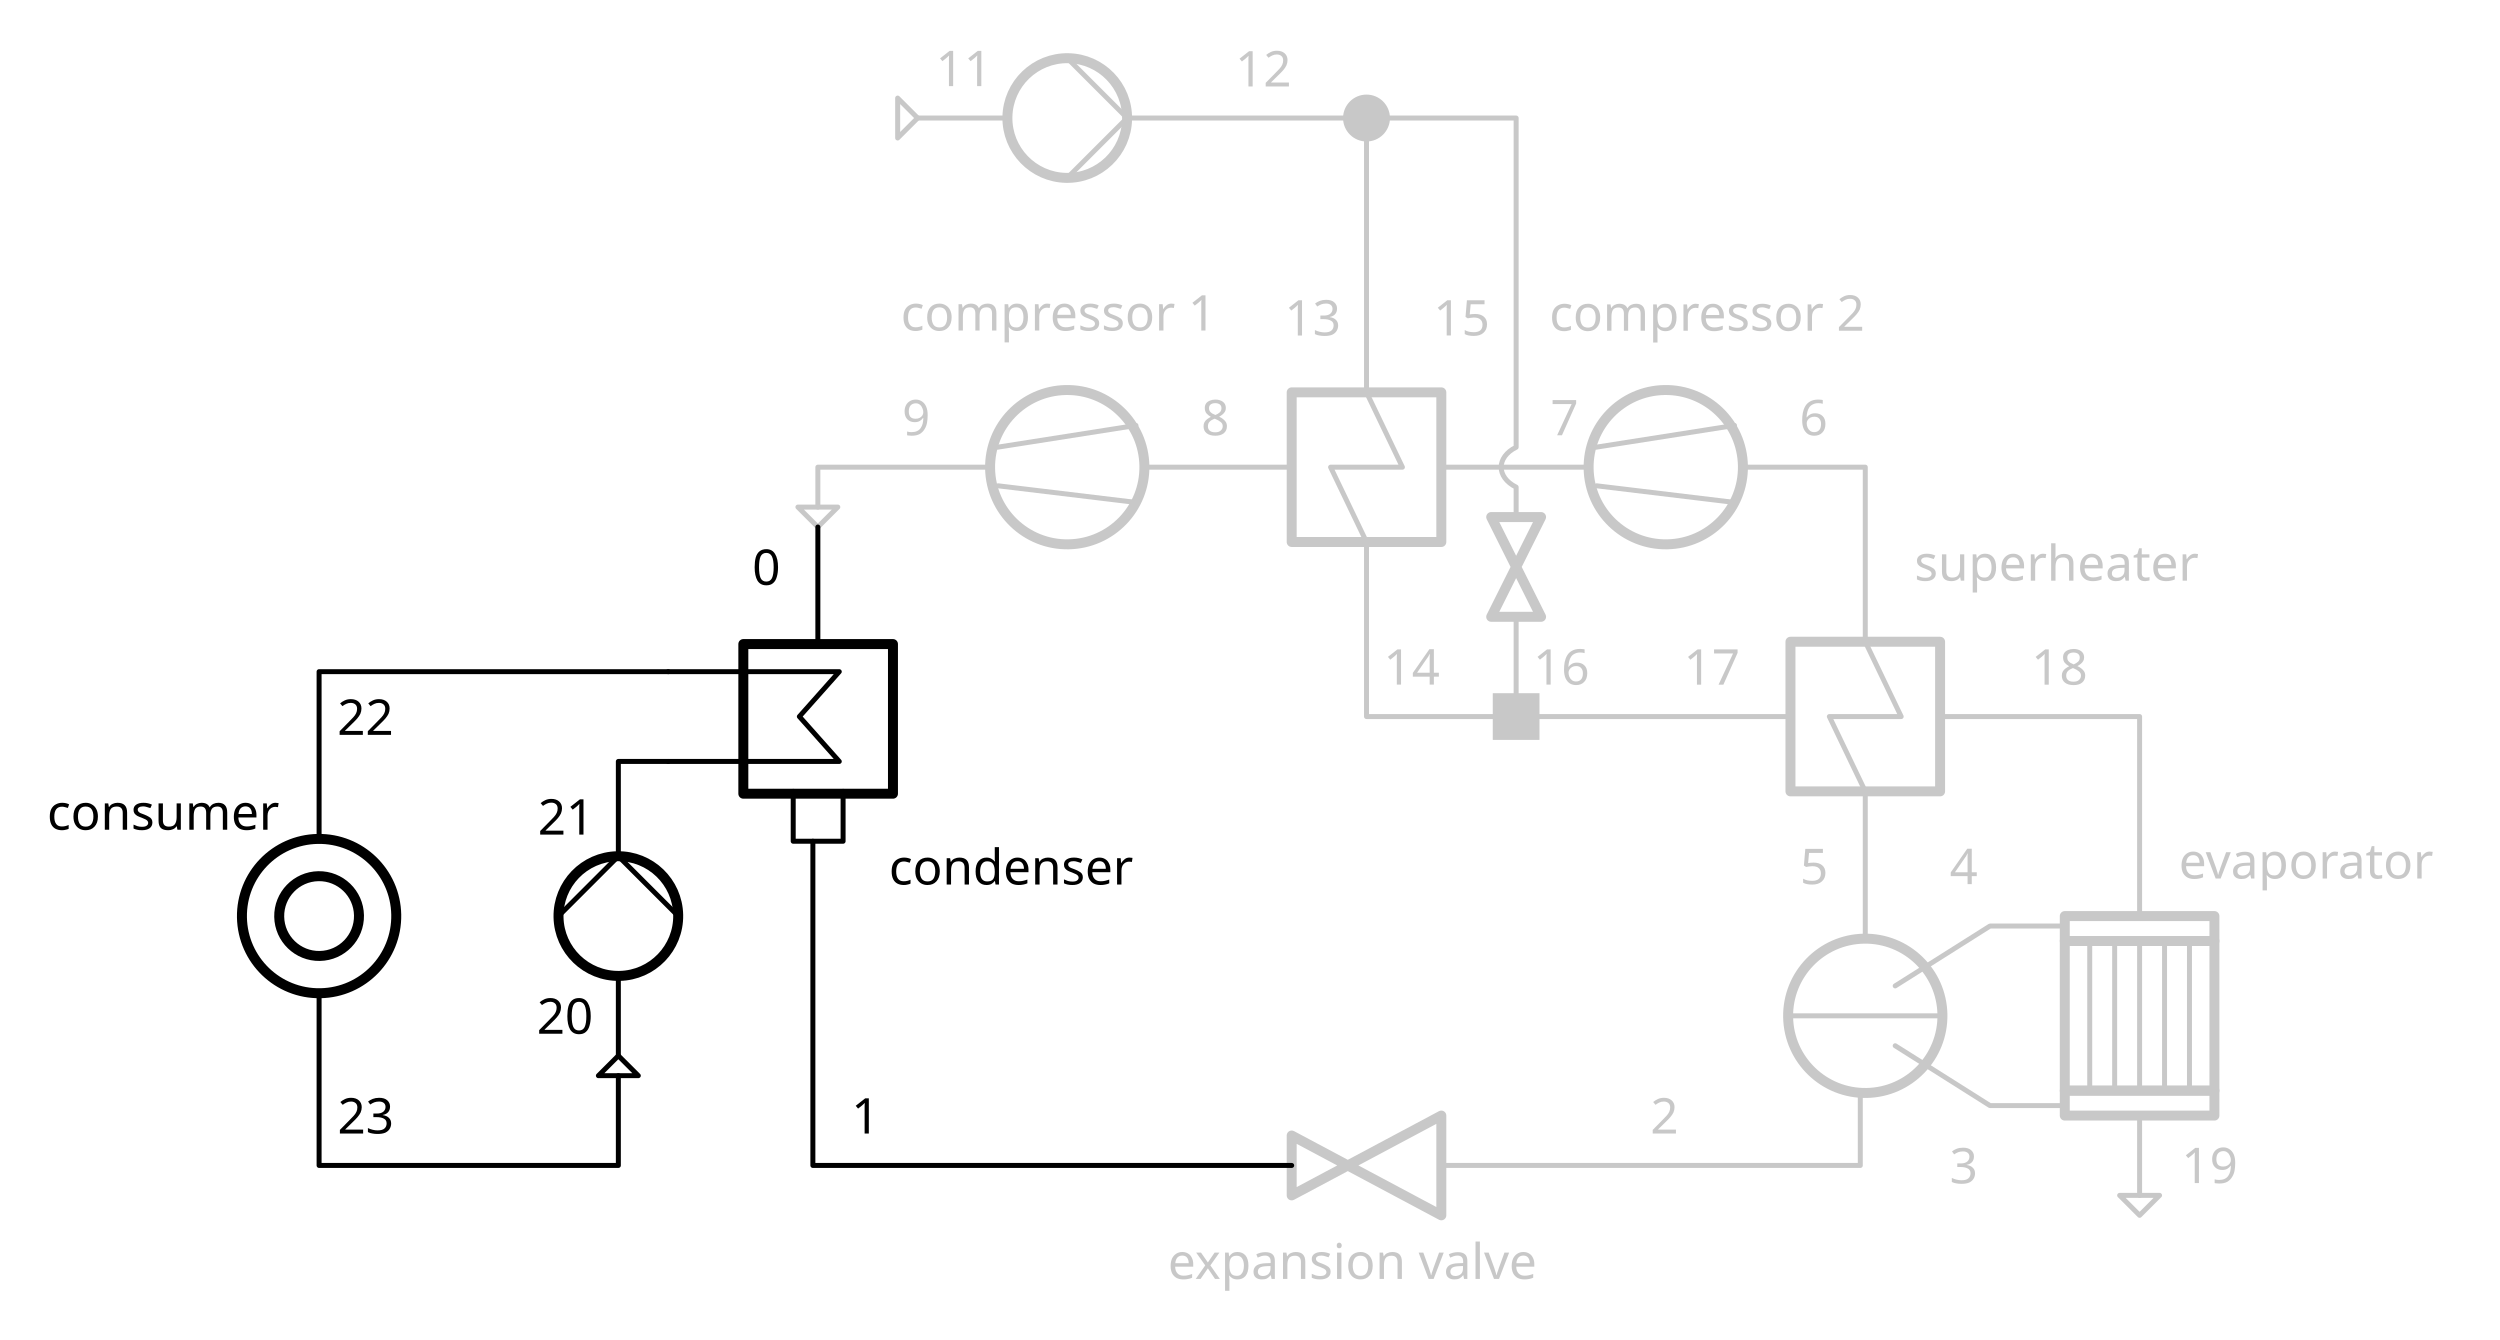
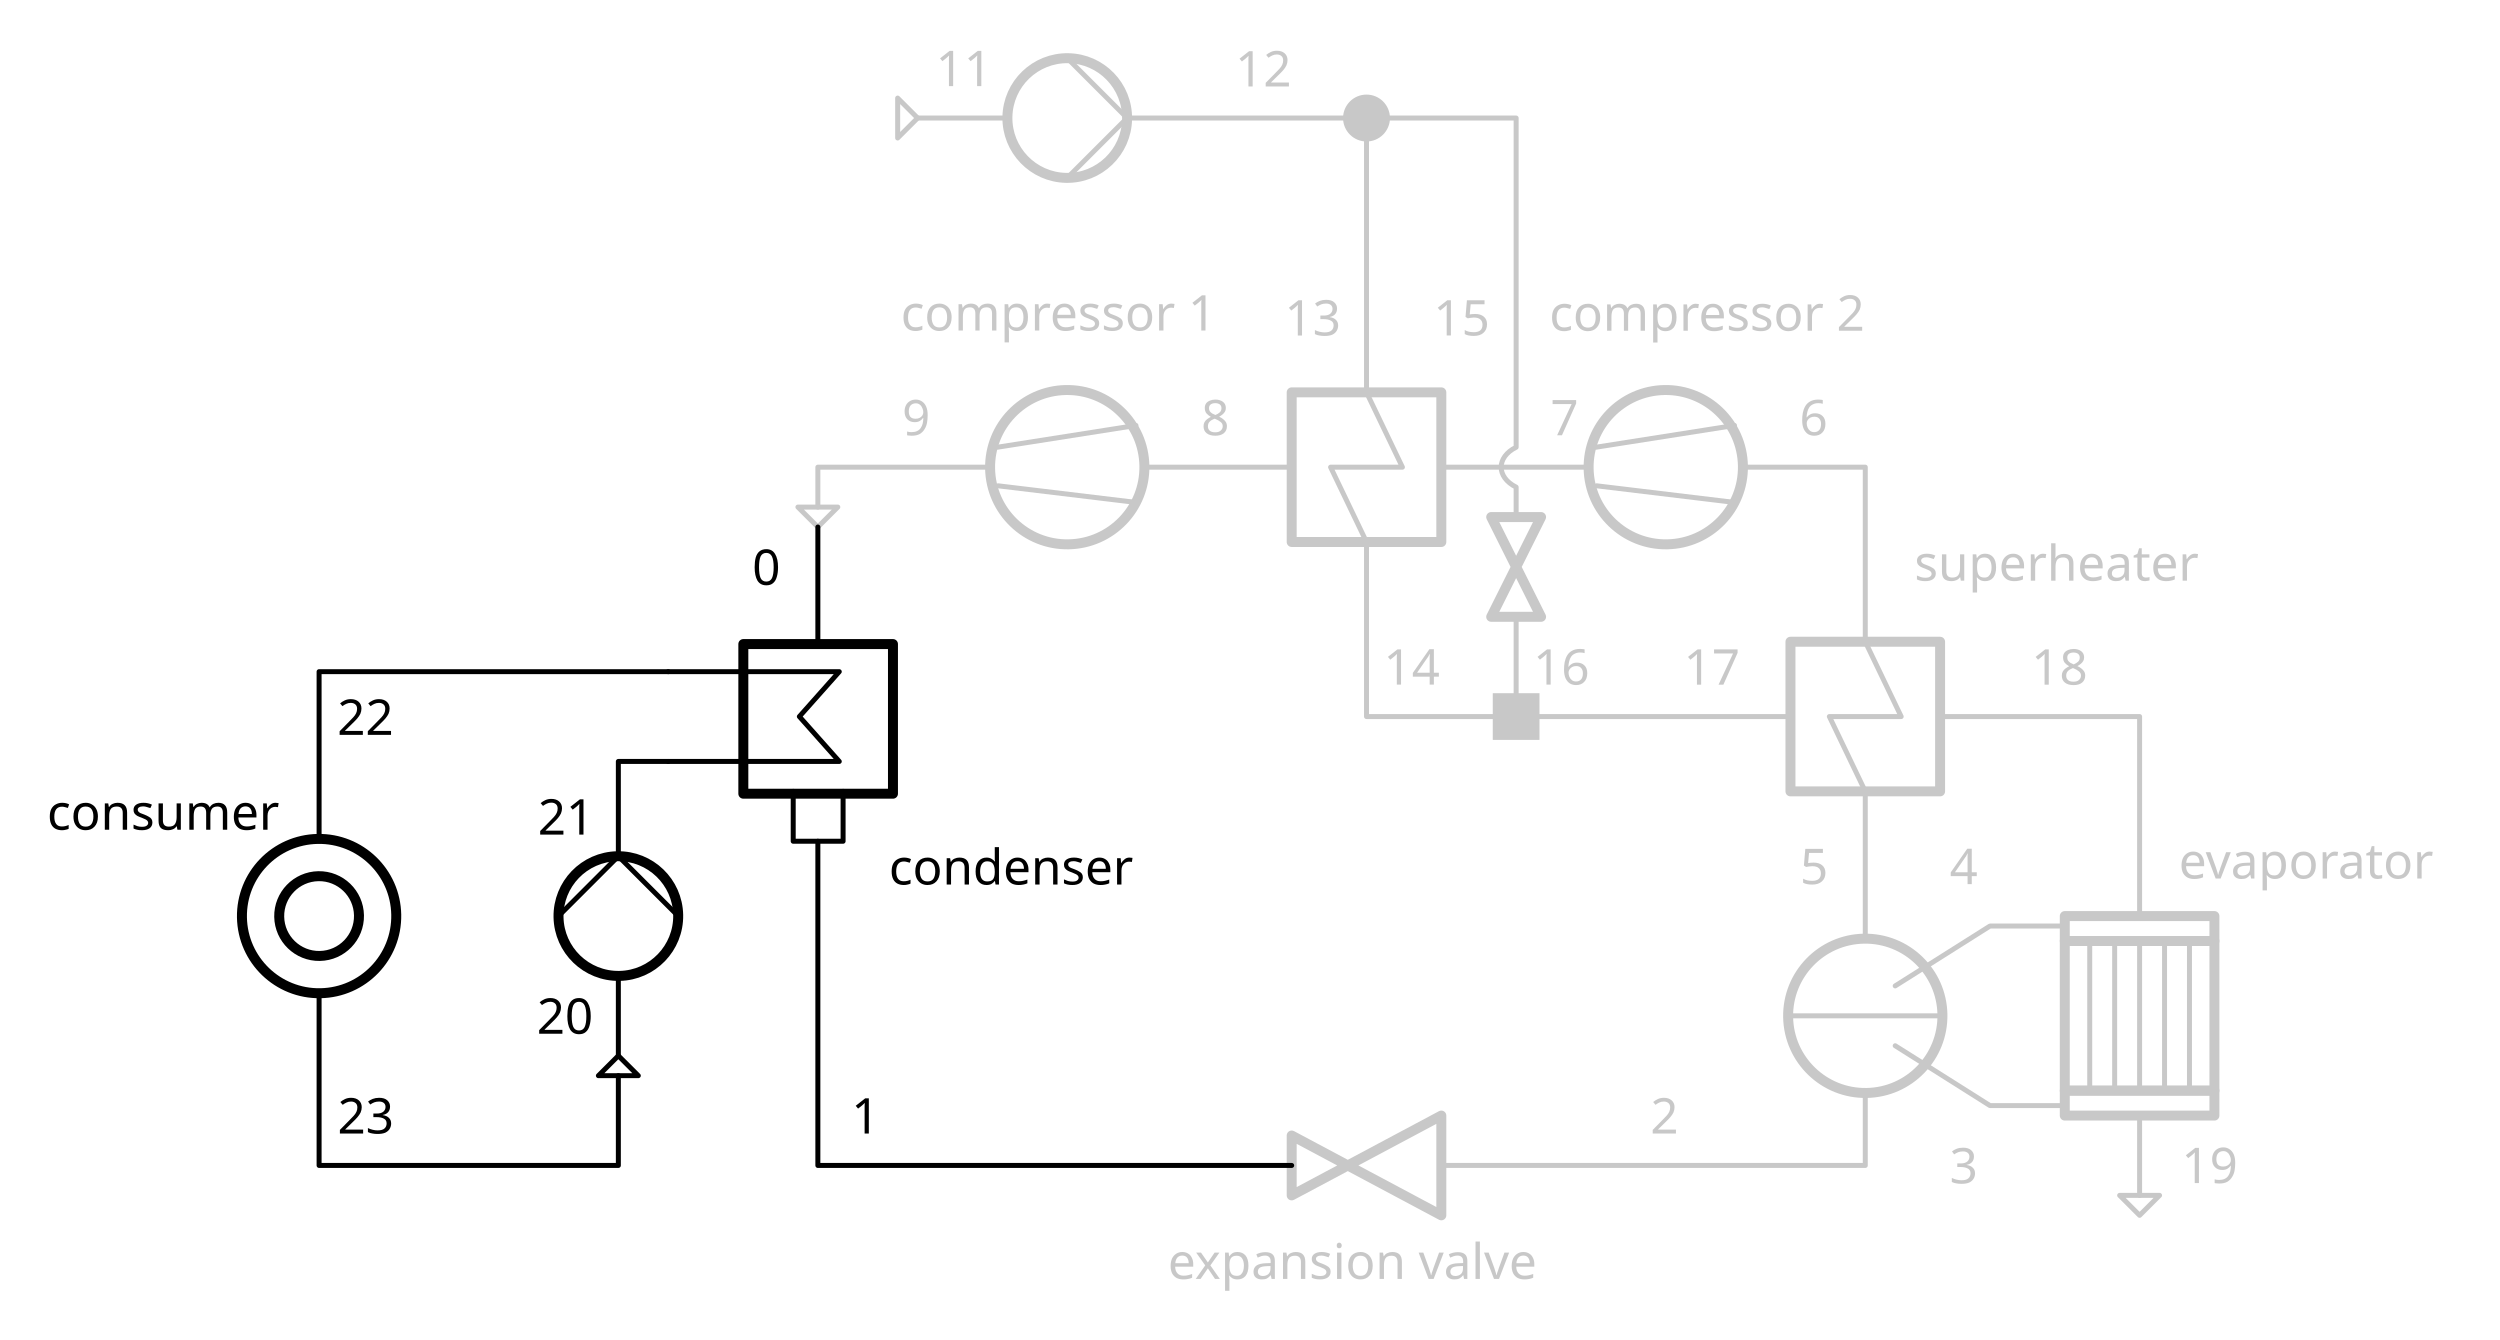
<svg xmlns="http://www.w3.org/2000/svg" xmlns:xlink="http://www.w3.org/1999/xlink" id="svg8" version="1.1" viewBox="0 0 250.617 134.24" height="134.24mm" width="250.617mm">
  <defs id="defs2">
    <linearGradient id="linearGradient2073">
      <stop id="stop2069" offset="0" style="stop-color:#000000;stop-opacity:1;" />
      <stop id="stop2071" offset="1" style="stop-color:#000000;stop-opacity:0;" />
    </linearGradient>
    <rect id="rect1009" height="0" width="12.5" y="-75" x="50" />
    <linearGradient gradientTransform="translate(0.2924316,-2.377988)" gradientUnits="userSpaceOnUse" y2="204.982" x2="223.365" y1="204.982" x1="221.694" id="linearGradient2075" xlink:href="#linearGradient2073" />
  </defs>
  <g id="layer1" transform="translate(-38.01206,-8.167212)">
    <ellipse style="color:#000000;clip-rule:nonzero;display:inline;overflow:visible;visibility:visible;isolation:auto;mix-blend-mode:normal;color-interpolation:sRGB;color-interpolation-filters:linearRGB;solid-color:#000000;solid-opacity:1;fill:none;fill-opacity:1;fill-rule:nonzero;stroke:#c8c8c8;stroke-width:1;stroke-linecap:round;stroke-linejoin:round;stroke-miterlimit:4;stroke-dasharray:none;stroke-dashoffset:0;stroke-opacity:1;color-rendering:auto;image-rendering:auto;shape-rendering:auto;text-rendering:auto;enable-background:accumulate" id="path4405-2-2-4-3" cx="145.336" cy="-17.391" transform="matrix(0.9998385,0.01796859,0.01796859,-0.9998385,0,0)" rx="5.999" ry="5.999" />
    <path style="fill:none;fill-opacity:1;fill-rule:evenodd;stroke:#c8c8c8;stroke-width:0.5;stroke-linecap:round;stroke-linejoin:round;stroke-miterlimit:4;stroke-dasharray:none;stroke-opacity:1" d="m 145,26 6,-6 -6,-6" id="path4585-2-7-1" />
    <path style="fill:none;stroke:#c8c8c8;stroke-width:0.5;stroke-linecap:round;stroke-linejoin:round;stroke-miterlimit:4;stroke-dasharray:none;stroke-opacity:1" d="m 252.5,128 v -8" id="path984-0-9-9-9-7-0-1-5-0-8-4-7" />
    <path style="fill:none;fill-opacity:1;fill-rule:evenodd;stroke:#c8c8c8;stroke-width:0.5;stroke-linecap:round;stroke-linejoin:round;stroke-miterlimit:4;stroke-dasharray:none;stroke-opacity:1" d="m 250.5,128 2,2 2,-2 z" id="path4652-12-9-60-5-4-2" />
    <path style="fill:none;stroke:#000000;stroke-width:0.5;stroke-linecap:round;stroke-linejoin:round;stroke-miterlimit:4;stroke-dasharray:none;stroke-opacity:1" d="m 105,84.5 17.146,1.6e-5 -4,-4.5 4,-4.5 -17.146,-3e-6" id="path984-0-9-9-9" />
    <path id="rect986-1-1-0-2" style="fill:none;fill-opacity:1;stroke:#000000;stroke-width:1;stroke-linecap:round;stroke-linejoin:round;stroke-miterlimit:4;stroke-dasharray:none;stroke-opacity:1" d="m 127.529,72.733 -10e-6,15 h -15 v -15 z" />
    <path style="fill:none;fill-opacity:1;stroke:#000000;stroke-width:0.5;stroke-linecap:round;stroke-linejoin:round;stroke-miterlimit:4;stroke-dasharray:none;stroke-opacity:1" d="m 122.529,87.5 v 5 l -5,1e-5 v -5" id="path987-2-9" />
    <path style="fill:none;fill-opacity:1;stroke:#c8c8c8;stroke-width:1;stroke-linecap:round;stroke-linejoin:round;stroke-miterlimit:4;stroke-dasharray:none;stroke-opacity:1" d="m 182.5,130 v -10 l -15,8 v -6 z" id="path1057-2-6-6-9" />
    <path style="fill:none;stroke:#c8c8c8;stroke-width:0.5;stroke-linecap:round;stroke-linejoin:round;stroke-miterlimit:4;stroke-dasharray:none;stroke-opacity:1" d="M 137.265,55 H 120 l -2e-5,4" id="path984-0-9-9-9-7-0-1-5-0-8" />
-     <path style="fill:none;stroke:#000000;stroke-width:0.5;stroke-linecap:round;stroke-linejoin:round;stroke-miterlimit:4;stroke-dasharray:none;stroke-opacity:1" d="m 119.5,92.5 v 32.5 h 48" id="path984-0-9-9-9-7-0-1-5-0-8-4" />
+     <path style="fill:none;stroke:#000000;stroke-width:0.5;stroke-linecap:round;stroke-linejoin:round;stroke-miterlimit:4;stroke-dasharray:none;stroke-opacity:1" d="m 120,92.5 v 32.5 l 47.5,0" id="path984-0-9-9-9-7-0-1-5-0-8-4" />
    <path style="fill:none;stroke:#c8c8c8;stroke-width:0.5;stroke-linecap:round;stroke-linejoin:round;stroke-miterlimit:4;stroke-dasharray:none;stroke-opacity:1" d="m 212.735,55.001 c 1.665,-0.003 8.751,-0.002 12.265,-9.81e-4 l -1e-5,17.5" id="path984-0-9-9-9-7-6" />
    <ellipse style="color:#000000;clip-rule:nonzero;display:inline;overflow:visible;visibility:visible;isolation:auto;mix-blend-mode:normal;color-interpolation:sRGB;color-interpolation-filters:linearRGB;solid-color:#000000;solid-opacity:1;fill:none;fill-opacity:1;fill-rule:nonzero;stroke:#c8c8c8;stroke-width:1;stroke-linecap:round;stroke-linejoin:round;stroke-miterlimit:4;stroke-dasharray:none;stroke-dashoffset:0;stroke-opacity:1;color-rendering:auto;image-rendering:auto;shape-rendering:auto;text-rendering:auto;enable-background:accumulate" id="path4405-2-2" cx="143.988" cy="57.597" transform="rotate(-1.02958)" rx="7.735" ry="7.735" />
    <path style="fill:none;fill-opacity:1;fill-rule:evenodd;stroke:#c8c8c8;stroke-width:0.5;stroke-linecap:round;stroke-linejoin:round;stroke-miterlimit:4;stroke-dasharray:none;stroke-opacity:1" d="m 138,53 13.887,-2.184" id="path4585-2" />
    <path style="fill:none;fill-opacity:1;fill-rule:evenodd;stroke:#c8c8c8;stroke-width:0.5;stroke-linecap:round;stroke-linejoin:round;stroke-miterlimit:4;stroke-dasharray:none;stroke-opacity:1" d="M 152.026,58.55 138.07,56.867" id="path4587-8" />
    <g transform="rotate(180,138.3083,135.5)" id="g1624-4-7-0-3-8-3" style="fill:none;fill-opacity:1;stroke:#000000;stroke-width:1;stroke-linecap:round;stroke-linejoin:round;stroke-miterlimit:4;stroke-dasharray:none;stroke-opacity:1">
      <path style="fill:none;fill-opacity:1;stroke:#c8c8c8;stroke-width:0.5;stroke-linecap:round;stroke-linejoin:round;stroke-miterlimit:4;stroke-dasharray:none;stroke-opacity:1" d="m 51.617,198.5 -3.6,-7.5 h 7.2 l -3.6,-7.5" id="path960-8-0-25-4-8-6-6-6" />
    </g>
    <path style="fill:none;fill-opacity:1;stroke:#c8c8c8;stroke-width:1;stroke-linecap:round;stroke-linejoin:round;stroke-miterlimit:4;stroke-dasharray:none;stroke-opacity:1" d="m 217.5,72.5 v 15 h 15 V 72.5 Z" id="path1057-2-7-1-9" />
-     <path style="fill:none;stroke:#c8c8c8;stroke-width:0.5;stroke-linecap:round;stroke-linejoin:round;stroke-miterlimit:4;stroke-dasharray:none;stroke-opacity:1" d="m 182.5,125 h 42 v -7.265" id="path984-0-9-9-9-7-6-9" />
+     <path style="fill:none;stroke:#c8c8c8;stroke-width:0.5;stroke-linecap:round;stroke-linejoin:round;stroke-miterlimit:4;stroke-dasharray:none;stroke-opacity:1" d="m 182.5,125 h 42.5 v -7.265" id="path984-0-9-9-9-7-6-9" />
    <text id="text1025-3-9-3" y="41.305" x="128.322" style="font-size:4.939px;line-height:1.25;font-family:sans-serif;fill:#c8c8c8;fill-opacity:1;stroke:none;stroke-width:0.265;stroke-linecap:round;stroke-linejoin:round;stroke-opacity:1" xml:space="preserve">
      <tspan style="fill:#c8c8c8;fill-opacity:1;stroke:none;stroke-width:0.265;stroke-linecap:round;stroke-linejoin:round;stroke-opacity:1" y="41.305" x="128.322" id="tspan1023-6-9-1">compressor 1</tspan>
    </text>
    <text id="text1025-3-9-3-3" y="96.839" x="127.132" style="font-size:4.939px;line-height:1.25;font-family:sans-serif;fill:#000000;fill-opacity:1;stroke:none;stroke-width:0.265;stroke-linecap:round;stroke-linejoin:round;stroke-opacity:1" xml:space="preserve">
      <tspan style="fill:#000000;fill-opacity:1;stroke:none;stroke-width:0.265;stroke-linecap:round;stroke-linejoin:round;stroke-opacity:1" y="96.839" x="127.132" id="tspan1023-6-9-1-6">condenser</tspan>
    </text>
    <text id="text1025-3-9-3-7" y="96.237" x="256.439" style="font-size:4.939px;line-height:1.25;font-family:sans-serif;fill:#c8c8c8;fill-opacity:1;stroke:none;stroke-width:0.265;stroke-linecap:round;stroke-linejoin:round;stroke-opacity:1" xml:space="preserve">
      <tspan style="fill:#c8c8c8;fill-opacity:1;stroke:none;stroke-width:0.265;stroke-linecap:round;stroke-linejoin:round;stroke-opacity:1" y="96.237" x="256.439" id="tspan1023-6-9-1-5">evaporator</tspan>
    </text>
    <text id="text1025-3-9-3-1-4" y="136.379" x="155.097" style="font-size:4.939px;line-height:1.25;font-family:sans-serif;fill:#c8c8c8;fill-opacity:1;stroke:none;stroke-width:0.265;stroke-linecap:round;stroke-linejoin:round;stroke-opacity:1" xml:space="preserve">
      <tspan style="fill:#c8c8c8;fill-opacity:1;stroke:none;stroke-width:0.265;stroke-linecap:round;stroke-linejoin:round;stroke-opacity:1" y="136.379" x="155.097" id="tspan1023-6-9-1-9-3">expansion valve</tspan>
    </text>
    <text xml:space="preserve" style="font-size:4.939px;line-height:1.25;font-family:sans-serif;fill:#000000;fill-opacity:1;stroke-width:0.265;stroke-linecap:round;stroke-linejoin:round" x="123.358" y="121.801" id="text1297-0-9-8-6-9-4-7-6-7-8-6-9-5">
      <tspan id="tspan1295-2-3-0-3-5-7-3-5-0-5-24-7-1" x="123.358" y="121.801" style="fill:#000000;fill-opacity:1;stroke-width:0.265;stroke-linecap:round;stroke-linejoin:round">1</tspan>
    </text>
    <text xml:space="preserve" style="font-size:4.939px;line-height:1.25;font-family:sans-serif;fill:#c8c8c8;fill-opacity:1;stroke-width:0.265;stroke-linecap:round;stroke-linejoin:round" x="218.412" y="51.798" id="text1297-0-9-8-6-9-4-7-6-7-8-6-9-5-3">
      <tspan id="tspan1295-2-3-0-3-5-7-3-5-0-5-24-7-1-0" x="218.412" y="51.798" style="fill:#c8c8c8;fill-opacity:1;stroke-width:0.265;stroke-linecap:round;stroke-linejoin:round">6</tspan>
    </text>
    <ellipse style="color:#000000;clip-rule:nonzero;display:inline;overflow:visible;visibility:visible;isolation:auto;mix-blend-mode:normal;color-interpolation:sRGB;color-interpolation-filters:linearRGB;solid-color:#000000;solid-opacity:1;fill:none;fill-opacity:1;fill-rule:nonzero;stroke:#000000;stroke-width:1;stroke-linecap:round;stroke-linejoin:round;stroke-miterlimit:4;stroke-dasharray:none;stroke-dashoffset:0;stroke-opacity:1;color-rendering:auto;image-rendering:auto;shape-rendering:auto;text-rendering:auto;enable-background:accumulate" id="path4405-2-2-4" cx="-101.781" cy="98.187" transform="rotate(-91.02958)" rx="5.999" ry="5.999" />
    <path style="fill:none;fill-opacity:1;fill-rule:evenodd;stroke:#000000;stroke-width:0.5;stroke-linecap:round;stroke-linejoin:round;stroke-miterlimit:4;stroke-dasharray:none;stroke-opacity:1" d="M 94,100 100,94 106,100" id="path4585-2-7" />
    <ellipse style="color:#000000;clip-rule:nonzero;display:inline;overflow:visible;visibility:visible;isolation:auto;mix-blend-mode:normal;color-interpolation:sRGB;color-interpolation-filters:linearRGB;solid-color:#000000;solid-opacity:1;fill:none;fill-opacity:1;fill-rule:nonzero;stroke:#000000;stroke-width:1;stroke-linecap:round;stroke-linejoin:round;stroke-miterlimit:4;stroke-dasharray:none;stroke-dashoffset:0;stroke-opacity:1;color-rendering:auto;image-rendering:auto;shape-rendering:auto;text-rendering:auto;enable-background:accumulate" id="path4405-2-2-7" cx="68.192" cy="101.242" transform="rotate(-1.02958)" rx="7.735" ry="7.735" />
    <ellipse style="color:#000000;clip-rule:nonzero;display:inline;overflow:visible;visibility:visible;isolation:auto;mix-blend-mode:normal;color-interpolation:sRGB;color-interpolation-filters:linearRGB;solid-color:#000000;solid-opacity:1;fill:none;fill-opacity:1;fill-rule:nonzero;stroke:#000000;stroke-width:1;stroke-linecap:round;stroke-linejoin:round;stroke-miterlimit:4;stroke-dasharray:none;stroke-dashoffset:0;stroke-opacity:1;color-rendering:auto;image-rendering:auto;shape-rendering:auto;text-rendering:auto;enable-background:accumulate" id="path4405-2-2-4-30" cx="-101.242" cy="68.192" transform="rotate(-91.02958)" rx="3.999" ry="3.999" />
    <path style="fill:none;stroke:#c8c8c8;stroke-width:0.5;stroke-linecap:round;stroke-linejoin:round;stroke-miterlimit:4;stroke-dasharray:none;stroke-opacity:1" d="m 232.5,80 h 20 v 20" id="path984-0-9-9-9-7-6-4" />
    <path style="fill:none;stroke:#000000;stroke-width:0.5;stroke-linecap:round;stroke-linejoin:round;stroke-miterlimit:4;stroke-dasharray:none;stroke-opacity:1" d="m 100,114 c -2e-6,-1.412 -3e-6,-2.743 0,-8" id="path984-0-9-9-9-7-0-1-5-0-8-4-7-5" />
    <path style="fill:none;fill-opacity:1;fill-rule:evenodd;stroke:#000000;stroke-width:0.5;stroke-linecap:round;stroke-linejoin:round;stroke-miterlimit:4;stroke-dasharray:none;stroke-opacity:1" d="m 98,116 2,-2 2,2 z" id="path4652-12-9-60-5-4-2-4" />
    <text id="text1025-3-9-3-3-4" y="91.347" x="42.74" style="font-size:4.939px;line-height:1.25;font-family:sans-serif;fill:#000000;fill-opacity:1;stroke:none;stroke-width:0.265;stroke-linecap:round;stroke-linejoin:round;stroke-opacity:1" xml:space="preserve">
      <tspan style="fill:#000000;fill-opacity:1;stroke:none;stroke-width:0.265;stroke-linecap:round;stroke-linejoin:round;stroke-opacity:1" y="91.347" x="42.74" id="tspan1023-6-9-1-6-5">consumer</tspan>
    </text>
    <text xml:space="preserve" style="font-size:4.939px;line-height:1.25;font-family:sans-serif;fill:#000000;fill-opacity:1;stroke-width:0.265;stroke-linecap:round;stroke-linejoin:round" x="91.829" y="111.795" id="text1297-0-9-8-6-9-4-7-6-7-8-6-9-5-4-7-2">
      <tspan id="tspan1295-2-3-0-3-5-7-3-5-0-5-24-7-1-6-3-6" x="91.829" y="111.795" style="fill:#000000;fill-opacity:1;stroke-width:0.265;stroke-linecap:round;stroke-linejoin:round">20</tspan>
    </text>
    <text xml:space="preserve" style="font-size:4.939px;line-height:1.25;font-family:sans-serif;fill:#000000;fill-opacity:1;stroke-width:0.265;stroke-linecap:round;stroke-linejoin:round" x="91.929" y="91.833" id="text1297-0-9-8-6-9-4-7-6-7-8-6-9-5-4-7-2-4">
      <tspan id="tspan1295-2-3-0-3-5-7-3-5-0-5-24-7-1-6-3-6-1" x="91.929" y="91.833" style="fill:#000000;fill-opacity:1;stroke-width:0.265;stroke-linecap:round;stroke-linejoin:round">21</tspan>
    </text>
    <text xml:space="preserve" style="font-size:4.939px;line-height:1.25;font-family:sans-serif;fill:#000000;fill-opacity:1;stroke-width:0.265;stroke-linecap:round;stroke-linejoin:round" x="71.826" y="81.833" id="text1297-0-9-8-6-9-4-7-6-7-8-6-9-5-4-7-2-4-2">
      <tspan id="tspan1295-2-3-0-3-5-7-3-5-0-5-24-7-1-6-3-6-1-2" x="71.826" y="81.833" style="fill:#000000;fill-opacity:1;stroke-width:0.265;stroke-linecap:round;stroke-linejoin:round">22</tspan>
    </text>
    <path style="fill:none;stroke:#000000;stroke-width:0.5;stroke-linecap:round;stroke-linejoin:round;stroke-miterlimit:4;stroke-dasharray:none;stroke-opacity:1" d="m 100,94 v -9.5 l 5,-8e-6 m 0,-9 H 70 l 3e-6,16.765" id="path984-0-9-9-9-7" />
    <path style="fill:none;stroke:#000000;stroke-width:0.5;stroke-linecap:round;stroke-linejoin:round;stroke-miterlimit:4;stroke-dasharray:none;stroke-opacity:1" d="m 70,107.735 -4e-6,17.265 h 30 v -9" id="path984-0-9-9-9-7-0-1-5-0-8-4-7-5-9" />
    <text xml:space="preserve" style="font-size:4.939px;line-height:1.25;font-family:sans-serif;fill:#000000;fill-opacity:1;stroke-width:0.265;stroke-linecap:round;stroke-linejoin:round" x="71.852" y="121.795" id="text1297-0-9-8-6-9-4-7-6-7-8-6-9-5-4-7-2-1">
      <tspan id="tspan1295-2-3-0-3-5-7-3-5-0-5-24-7-1-6-3-6-10" x="71.852" y="121.795" style="fill:#000000;fill-opacity:1;stroke-width:0.265;stroke-linecap:round;stroke-linejoin:round">23</tspan>
    </text>
    <path style="fill:none;fill-opacity:1;fill-rule:evenodd;stroke:#c8c8c8;stroke-width:0.5;stroke-linecap:round;stroke-linejoin:round;stroke-miterlimit:4;stroke-dasharray:none;stroke-opacity:1" d="m 118,59 2,2 2,-2 z" id="path4652-12-9-60-5-4-2-9" />
    <path style="fill:none;stroke:#000000;stroke-width:0.5;stroke-linecap:round;stroke-linejoin:round;stroke-miterlimit:4;stroke-dasharray:none;stroke-opacity:1" d="m 120,61 -2e-5,11.733" id="path984-0-9-9-9-7-0-1-5-0-8-9" />
    <g id="g1004" transform="translate(26,-3.020648e-5)">
      <ellipse style="color:#000000;clip-rule:nonzero;display:inline;overflow:visible;visibility:visible;isolation:auto;mix-blend-mode:normal;color-interpolation:sRGB;color-interpolation-filters:linearRGB;solid-color:#000000;solid-opacity:1;fill:none;fill-opacity:1;fill-rule:nonzero;stroke:#c8c8c8;stroke-width:1;stroke-linecap:round;stroke-linejoin:round;stroke-miterlimit:4;stroke-dasharray:none;stroke-dashoffset:0;stroke-opacity:1;color-rendering:auto;image-rendering:auto;shape-rendering:auto;text-rendering:auto;enable-background:accumulate" id="path4405-2-2-5" cx="177.983" cy="58.208" transform="rotate(-1.02958)" rx="7.735" ry="7.735" />
      <path style="fill:none;fill-opacity:1;fill-rule:evenodd;stroke:#c8c8c8;stroke-width:0.5;stroke-linecap:round;stroke-linejoin:round;stroke-miterlimit:4;stroke-dasharray:none;stroke-opacity:1" d="m 172,53 13.887,-2.184" id="path4585-2-0" />
      <path style="fill:none;fill-opacity:1;fill-rule:evenodd;stroke:#c8c8c8;stroke-width:0.5;stroke-linecap:round;stroke-linejoin:round;stroke-miterlimit:4;stroke-dasharray:none;stroke-opacity:1" d="m 186.026,58.55 -13.956,-1.683" id="path4587-8-8" />
    </g>
    <g transform="rotate(180,113.3083,123)" id="g1624-4-7-0-3-8-3-0" style="fill:none;fill-opacity:1;stroke:#000000;stroke-width:1;stroke-linecap:round;stroke-linejoin:round;stroke-miterlimit:4;stroke-dasharray:none;stroke-opacity:1">
      <path style="fill:none;fill-opacity:1;stroke:#c8c8c8;stroke-width:0.5;stroke-linecap:round;stroke-linejoin:round;stroke-miterlimit:4;stroke-dasharray:none;stroke-opacity:1" d="m 51.617,198.5 -3.6,-7.5 h 7.2 l -3.6,-7.5" id="path960-8-0-25-4-8-6-6-6-0" />
    </g>
    <path style="fill:none;fill-opacity:1;stroke:#c8c8c8;stroke-width:1;stroke-linecap:round;stroke-linejoin:round;stroke-miterlimit:4;stroke-dasharray:none;stroke-opacity:1" d="m 167.5,47.5 v 15 h 15 v -15 z" id="path1057-2-7-1-9-5" />
    <g id="g1004-1" transform="translate(41,59.99997)">
      <ellipse style="color:#000000;clip-rule:nonzero;display:inline;overflow:visible;visibility:visible;isolation:auto;mix-blend-mode:normal;color-interpolation:sRGB;color-interpolation-filters:linearRGB;solid-color:#000000;solid-opacity:1;fill:none;fill-opacity:1;fill-rule:nonzero;stroke:#c8c8c8;stroke-width:1;stroke-linecap:round;stroke-linejoin:round;stroke-miterlimit:4;stroke-dasharray:none;stroke-dashoffset:0;stroke-opacity:1;color-rendering:auto;image-rendering:auto;shape-rendering:auto;text-rendering:auto;enable-background:accumulate" id="path4405-2-2-5-6" cx="183.072" cy="53.298" transform="rotate(-1.02958)" rx="7.735" ry="7.735" />
    </g>
    <path style="fill:none;fill-opacity:1;stroke:#c8c8c8;stroke-width:1;stroke-linecap:round;stroke-linejoin:round;stroke-miterlimit:4;stroke-dasharray:none;stroke-opacity:1" d="m 245,102.5 v 15 h 15 V 102.5 Z" id="path1057-2-7-1-9-8" />
    <path style="fill:none;fill-opacity:1;stroke:#c8c8c8;stroke-width:1;stroke-linecap:round;stroke-linejoin:round;stroke-miterlimit:4;stroke-dasharray:none;stroke-opacity:1" d="M 245,100 V 102.5 H 260 v -2.5 z" id="path1057-2-7-1-9-8-1" />
    <path style="fill:none;fill-opacity:1;stroke:#c8c8c8;stroke-width:1;stroke-linecap:round;stroke-linejoin:round;stroke-miterlimit:4;stroke-dasharray:none;stroke-opacity:1" d="m 245,117.5 v 2.5 H 260 v -2.5 z" id="path1057-2-7-1-9-8-1-9" />
    <path style="fill:none;stroke:#c8c8c8;stroke-width:0.5;stroke-linecap:round;stroke-linejoin:round;stroke-miterlimit:4;stroke-dasharray:none;stroke-opacity:1" d="M 250,117.5 250,102.5" id="path984-0-9-9-9-7-0-1-5-0-8-4-7-7-5" />
    <path style="fill:none;stroke:#c8c8c8;stroke-width:0.5;stroke-linecap:round;stroke-linejoin:round;stroke-miterlimit:4;stroke-dasharray:none;stroke-opacity:1" d="M 255,117.5 255,102.5" id="path984-0-9-9-9-7-0-1-5-0-8-4-7-7-5-4" />
    <path style="fill:none;stroke:#c8c8c8;stroke-width:0.5;stroke-linecap:round;stroke-linejoin:round;stroke-miterlimit:4;stroke-dasharray:none;stroke-opacity:1" d="M 247.5,117.5 247.5,102.5" id="path984-0-9-9-9-7-0-1-5-0-8-4-7-7-5-6" />
    <path style="fill:none;stroke:#c8c8c8;stroke-width:0.5;stroke-linecap:round;stroke-linejoin:round;stroke-miterlimit:4;stroke-dasharray:none;stroke-opacity:1" d="M 252.5,117.5 252.5,102.5" id="path984-0-9-9-9-7-0-1-5-0-8-4-7-7-5-7" />
    <path style="fill:none;stroke:#c8c8c8;stroke-width:0.5;stroke-linecap:round;stroke-linejoin:round;stroke-miterlimit:4;stroke-dasharray:none;stroke-opacity:1" d="M 257.5,117.5 257.5,102.5" id="path984-0-9-9-9-7-0-1-5-0-8-4-7-7-5-75" />
    <path style="fill:none;stroke:#c8c8c8;stroke-width:0.5;stroke-linecap:round;stroke-linejoin:round;stroke-miterlimit:4;stroke-dasharray:none;stroke-opacity:1" d="M 217.265,110 232.735,110" id="path984-0-9-9-9-7-0-1-5-0-8-4-7-7-5-6-6" />
    <path style="fill:none;stroke:#c8c8c8;stroke-width:0.5;stroke-linecap:round;stroke-linejoin:round;stroke-miterlimit:4;stroke-dasharray:none;stroke-opacity:1" d="M 228,107 237.5,101 245,101" id="path984-0-9-9-9-7-6-0" />
    <path style="fill:none;stroke:#c8c8c8;stroke-width:0.5;stroke-linecap:round;stroke-linejoin:round;stroke-miterlimit:4;stroke-dasharray:none;stroke-opacity:1" d="m 228,113 9.5,6 7.5,-1e-5" id="path984-0-9-9-9-7-6-0-1" />
    <path style="fill:none;stroke:#c8c8c8;stroke-width:0.5;stroke-linecap:round;stroke-linejoin:round;stroke-miterlimit:4;stroke-dasharray:none;stroke-opacity:1" d="M 225,102.265 V 87.5" id="path984-0-9-9-9-7-0-1-5-0-8-4-7-7-8" />
    <path style="fill:none;fill-opacity:1;fill-rule:evenodd;stroke:#c8c8c8;stroke-width:0.5;stroke-linecap:round;stroke-linejoin:round;stroke-miterlimit:4;stroke-dasharray:none;stroke-opacity:1" d="m 128,22 2,-2 -2,-2 z" id="path4652-12-9-60-5-4-2-3" />
    <path style="fill:none;stroke:#c8c8c8;stroke-width:0.5;stroke-linecap:round;stroke-linejoin:round;stroke-miterlimit:4;stroke-dasharray:none;stroke-opacity:1" d="M 217.5,80 H 175 V 62.5" id="path984-0-9-9-9-7-6-4-1" />
    <path style="fill:none;stroke:#c8c8c8;stroke-width:0.5;stroke-linecap:round;stroke-linejoin:round;stroke-miterlimit:4;stroke-dasharray:none;stroke-opacity:1" d="m 175,47.5 -1e-5,-27.5 h -24.001" id="path984-0-9-9-9-7-0-1-5-0-8-4-7-7-8-8" />
    <path style="fill:none;stroke:#c8c8c8;stroke-width:0.5;stroke-linecap:round;stroke-linejoin:round;stroke-miterlimit:4;stroke-dasharray:none;stroke-opacity:1" d="m 190,60 1e-5,-3 c -2,-1 -2,-3 -1e-5,-4 v -33 h -15" id="path984-0-9-9-9-7-0-1-5-0-8-4-7-7-8-8-3" />
    <path style="fill:none;stroke:#c8c8c8;stroke-width:0.5;stroke-linecap:round;stroke-linejoin:round;stroke-miterlimit:4;stroke-dasharray:none;stroke-opacity:1" d="m 190,80 v -10" id="path984-0-9-9-9-7-0-1-5-0-8-4-7-7-8-8-3-6" />
    <path style="fill:none;stroke:#c8c8c8;stroke-width:0.5;stroke-linecap:round;stroke-linejoin:round;stroke-miterlimit:4;stroke-dasharray:none;stroke-opacity:1" d="m 139.001,20 h -9.001" id="path984-0-9-9-9-7-0-1-5-0-8-4-7-7-8-8-9" />
    <path style="fill:none;stroke:#c8c8c8;stroke-width:0.5;stroke-linecap:round;stroke-linejoin:round;stroke-miterlimit:4;stroke-dasharray:none;stroke-opacity:1" d="m 152.735,55 h 14.765" id="path984-0-9-9-9-7-0-1-5-0-8-4-7-7-8-8-7" />
    <path style="fill:none;stroke:#c8c8c8;stroke-width:0.5;stroke-linecap:round;stroke-linejoin:round;stroke-miterlimit:4;stroke-dasharray:none;stroke-opacity:1" d="m 182.5,55 h 14.765" id="path984-0-9-9-9-7-0-1-5-0-8-4-7-7-8-8-7-3" />
    <text xml:space="preserve" style="font-size:4.939px;line-height:1.25;font-family:sans-serif;fill:#000000;fill-opacity:1;stroke-width:0.265;stroke-linecap:round;stroke-linejoin:round" x="113.428" y="66.794" id="text1297-0-9-8-6-9-4-7-6-7-8-6-9-0">
      <tspan id="tspan1295-2-3-0-3-5-7-3-5-0-5-24-7-5" x="113.428" y="66.794" style="fill:#000000;fill-opacity:1;stroke-width:0.265;stroke-linecap:round;stroke-linejoin:round">0</tspan>
    </text>
    <text xml:space="preserve" style="font-size:4.939px;line-height:1.25;font-family:sans-serif;fill:#c8c8c8;fill-opacity:1;stroke-width:0.265;stroke-linecap:round;stroke-linejoin:round" x="203.457" y="121.795" id="text1297-0-9-8-6-9-4-7-6-7-8-6-9-5-3-4-9">
      <tspan id="tspan1295-2-3-0-3-5-7-3-5-0-5-24-7-1-0-5-6" x="203.457" y="121.795" style="fill:#c8c8c8;fill-opacity:1;stroke-width:0.265;stroke-linecap:round;stroke-linejoin:round">2</tspan>
    </text>
    <text xml:space="preserve" style="font-size:4.939px;line-height:1.25;font-family:sans-serif;fill:#c8c8c8;fill-opacity:1;stroke-width:0.265;stroke-linecap:round;stroke-linejoin:round" x="233.457" y="126.795" id="text1297-0-9-8-6-9-4-7-6-7-8-6-9-5-3-4-9-8">
      <tspan id="tspan1295-2-3-0-3-5-7-3-5-0-5-24-7-1-0-5-6-0" x="233.457" y="126.795" style="fill:#c8c8c8;fill-opacity:1;stroke-width:0.265;stroke-linecap:round;stroke-linejoin:round">3</tspan>
    </text>
    <text xml:space="preserve" style="font-size:4.939px;line-height:1.25;font-family:sans-serif;fill:#c8c8c8;fill-opacity:1;stroke-width:0.265;stroke-linecap:round;stroke-linejoin:round" x="233.457" y="96.795" id="text1297-0-9-8-6-9-4-7-6-7-8-6-9-5-3-4-9-5">
      <tspan id="tspan1295-2-3-0-3-5-7-3-5-0-5-24-7-1-0-5-6-07" x="233.457" y="96.795" style="fill:#c8c8c8;fill-opacity:1;stroke-width:0.265;stroke-linecap:round;stroke-linejoin:round">4</tspan>
    </text>
    <text xml:space="preserve" style="font-size:4.939px;line-height:1.25;font-family:sans-serif;fill:#c8c8c8;fill-opacity:1;stroke-width:0.265;stroke-linecap:round;stroke-linejoin:round" x="218.457" y="96.795" id="text1297-0-9-8-6-9-4-7-6-7-8-6-9-5-3-4-9-58">
      <tspan id="tspan1295-2-3-0-3-5-7-3-5-0-5-24-7-1-0-5-6-4" x="218.457" y="96.795" style="fill:#c8c8c8;fill-opacity:1;stroke-width:0.265;stroke-linecap:round;stroke-linejoin:round">5</tspan>
    </text>
    <text xml:space="preserve" style="font-size:4.939px;line-height:1.25;font-family:sans-serif;fill:#c8c8c8;fill-opacity:1;stroke-width:0.265;stroke-linecap:round;stroke-linejoin:round" x="193.437" y="51.8" id="text1297-0-9-8-6-9-4-7-6-7-8-6-9-5-3-4-9-4">
      <tspan id="tspan1295-2-3-0-3-5-7-3-5-0-5-24-7-1-0-5-6-8" x="193.437" y="51.8" style="fill:#c8c8c8;fill-opacity:1;stroke-width:0.265;stroke-linecap:round;stroke-linejoin:round">7</tspan>
    </text>
    <text xml:space="preserve" style="font-size:4.939px;line-height:1.25;font-family:sans-serif;fill:#c8c8c8;fill-opacity:1;stroke-width:0.265;stroke-linecap:round;stroke-linejoin:round" x="158.43" y="51.798" id="text1297-0-9-8-6-9-4-7-6-7-8-6-9-5-3-4-9-9">
      <tspan id="tspan1295-2-3-0-3-5-7-3-5-0-5-24-7-1-0-5-6-1" x="158.43" y="51.798" style="fill:#c8c8c8;fill-opacity:1;stroke-width:0.265;stroke-linecap:round;stroke-linejoin:round">8</tspan>
    </text>
    <text xml:space="preserve" style="font-size:4.939px;line-height:1.25;font-family:sans-serif;fill:#c8c8c8;fill-opacity:1;stroke-width:0.265;stroke-linecap:round;stroke-linejoin:round" x="128.447" y="51.798" id="text1297-0-9-8-6-9-4-7-6-7-8-6-9-5-3-4-9-47">
      <tspan id="tspan1295-2-3-0-3-5-7-3-5-0-5-24-7-1-0-5-6-9" x="128.447" y="51.798" style="fill:#c8c8c8;fill-opacity:1;stroke-width:0.265;stroke-linecap:round;stroke-linejoin:round">9</tspan>
    </text>
    <text xml:space="preserve" style="font-size:4.939px;line-height:1.25;font-family:sans-serif;fill:#c8c8c8;fill-opacity:1;stroke-width:0.265;stroke-linecap:round;stroke-linejoin:round" x="131.814" y="16.8" id="text1297-0-9-8-6-9-4-7-6-7-8-6-9-5-3-4">
      <tspan id="tspan1295-2-3-0-3-5-7-3-5-0-5-24-7-1-0-5" x="131.814" y="16.8" style="fill:#c8c8c8;fill-opacity:1;stroke-width:0.265;stroke-linecap:round;stroke-linejoin:round">11</tspan>
    </text>
    <text xml:space="preserve" style="font-size:4.939px;line-height:1.25;font-family:sans-serif;fill:#c8c8c8;fill-opacity:1;stroke-width:0.265;stroke-linecap:round;stroke-linejoin:round" x="161.834" y="16.833" id="text1297-0-9-8-6-9-4-7-6-7-8-6-9-5-3-4-0">
      <tspan id="tspan1295-2-3-0-3-5-7-3-5-0-5-24-7-1-0-5-5" x="161.834" y="16.833" style="fill:#c8c8c8;fill-opacity:1;stroke-width:0.265;stroke-linecap:round;stroke-linejoin:round">12</tspan>
    </text>
    <text xml:space="preserve" style="font-size:4.939px;line-height:1.25;font-family:sans-serif;fill:#c8c8c8;fill-opacity:1;stroke-width:0.265;stroke-linecap:round;stroke-linejoin:round" x="176.711" y="76.795" id="text1297-0-9-8-6-9-4-7-6-7-8-6-9-5-3-4-5">
      <tspan id="tspan1295-2-3-0-3-5-7-3-5-0-5-24-7-1-0-5-4" x="176.711" y="76.795" style="fill:#c8c8c8;fill-opacity:1;stroke-width:0.265;stroke-linecap:round;stroke-linejoin:round">14</tspan>
    </text>
    <text xml:space="preserve" style="font-size:4.939px;line-height:1.25;font-family:sans-serif;fill:#c8c8c8;fill-opacity:1;stroke-width:0.265;stroke-linecap:round;stroke-linejoin:round" x="181.711" y="41.795" id="text1297-0-9-8-6-9-4-7-6-7-8-6-9-5-3-4-5-3">
      <tspan id="tspan1295-2-3-0-3-5-7-3-5-0-5-24-7-1-0-5-4-56" x="181.711" y="41.795" style="fill:#c8c8c8;fill-opacity:1;stroke-width:0.265;stroke-linecap:round;stroke-linejoin:round">15</tspan>
    </text>
    <text xml:space="preserve" style="font-size:4.939px;line-height:1.25;font-family:sans-serif;fill:#c8c8c8;fill-opacity:1;stroke-width:0.265;stroke-linecap:round;stroke-linejoin:round" x="191.711" y="76.795" id="text1297-0-9-8-6-9-4-7-6-7-8-6-9-5-3-4-5-3-2">
      <tspan id="tspan1295-2-3-0-3-5-7-3-5-0-5-24-7-1-0-5-4-56-9" x="191.711" y="76.795" style="fill:#c8c8c8;fill-opacity:1;stroke-width:0.265;stroke-linecap:round;stroke-linejoin:round">16</tspan>
    </text>
    <text xml:space="preserve" style="font-size:4.939px;line-height:1.25;font-family:sans-serif;fill:#c8c8c8;fill-opacity:1;stroke-width:0.265;stroke-linecap:round;stroke-linejoin:round" x="206.797" y="76.8" id="text1297-0-9-8-6-9-4-7-6-7-8-6-9-5-3-4-5-3-2-1">
      <tspan id="tspan1295-2-3-0-3-5-7-3-5-0-5-24-7-1-0-5-4-56-9-2" x="206.797" y="76.8" style="fill:#c8c8c8;fill-opacity:1;stroke-width:0.265;stroke-linecap:round;stroke-linejoin:round">17</tspan>
    </text>
    <text xml:space="preserve" style="font-size:4.939px;line-height:1.25;font-family:sans-serif;fill:#c8c8c8;fill-opacity:1;stroke-width:0.265;stroke-linecap:round;stroke-linejoin:round" x="166.784" y="41.798" id="text1297-0-9-8-6-9-4-7-6-7-8-6-9-5-3-4-5-7">
      <tspan id="tspan1295-2-3-0-3-5-7-3-5-0-5-24-7-1-0-5-4-5" x="166.784" y="41.798" style="fill:#c8c8c8;fill-opacity:1;stroke-width:0.265;stroke-linecap:round;stroke-linejoin:round">13</tspan>
    </text>
    <text xml:space="preserve" style="font-size:4.939px;line-height:1.25;font-family:sans-serif;fill:#c8c8c8;fill-opacity:1;stroke-width:0.265;stroke-linecap:round;stroke-linejoin:round" x="241.644" y="76.801" id="text1297-0-9-8-6-9-4-7-6-7-8-6-9-5-3-4-7">
      <tspan id="tspan1295-2-3-0-3-5-7-3-5-0-5-24-7-1-0-5-8" x="241.644" y="76.801" style="fill:#c8c8c8;fill-opacity:1;stroke-width:0.265;stroke-linecap:round;stroke-linejoin:round">18</tspan>
    </text>
    <text xml:space="preserve" style="font-size:4.939px;line-height:1.25;font-family:sans-serif;fill:#c8c8c8;fill-opacity:1;stroke-width:0.265;stroke-linecap:round;stroke-linejoin:round" x="256.7" y="126.764" id="text1297-0-9-8-6-9-4-7-6-7-8-6-9-5-3-4-8">
      <tspan id="tspan1295-2-3-0-3-5-7-3-5-0-5-24-7-1-0-5-2" x="256.7" y="126.764" style="fill:#c8c8c8;fill-opacity:1;stroke-width:0.265;stroke-linecap:round;stroke-linejoin:round">19</tspan>
    </text>
    <text id="text1025-3-9-3-7-2" y="66.379" x="229.93" style="font-size:4.939px;line-height:1.25;font-family:sans-serif;fill:#c8c8c8;fill-opacity:1;stroke:none;stroke-width:0.265;stroke-linecap:round;stroke-linejoin:round;stroke-opacity:1" xml:space="preserve">
      <tspan style="fill:#c8c8c8;fill-opacity:1;stroke:none;stroke-width:0.265;stroke-linecap:round;stroke-linejoin:round;stroke-opacity:1" y="66.379" x="229.93" id="tspan1023-6-9-1-5-6">superheater</tspan>
    </text>
    <text id="text1025-3-9-3-5" y="41.319" x="193.334" style="font-size:4.939px;line-height:1.25;font-family:sans-serif;fill:#c8c8c8;fill-opacity:1;stroke:none;stroke-width:0.265;stroke-linecap:round;stroke-linejoin:round;stroke-opacity:1" xml:space="preserve">
      <tspan style="fill:#c8c8c8;fill-opacity:1;stroke:none;stroke-width:0.265;stroke-linecap:round;stroke-linejoin:round;stroke-opacity:1" y="41.319" x="193.334" id="tspan1023-6-9-1-1">compressor 2</tspan>
    </text>
    <circle cy="20" cx="175" id="path1304-2-1" style="fill:#c8c8c8;fill-opacity:1;stroke:none;stroke-width:0.623;stroke-miterlimit:4;stroke-dasharray:none;stroke-dashoffset:0;stroke-opacity:1" r="2.351" />
    <rect style="fill:#c8c8c8;fill-opacity:1;stroke:none;stroke-width:0.31;stroke-miterlimit:4;stroke-dasharray:none;stroke-dashoffset:0;stroke-opacity:1" id="rect1435-2-23-1-5-9-5-48" width="4.683" height="4.683" x="187.658" y="77.658" />
    <path style="fill:none;fill-opacity:1;stroke:#c8c8c8;stroke-width:1;stroke-linecap:round;stroke-linejoin:round;stroke-miterlimit:4;stroke-dasharray:none;stroke-opacity:1" d="m 187.5,70 h 5 l -5,-10 h 5 z" id="path1057-2-6-6-9-7" />
  </g>
</svg>
